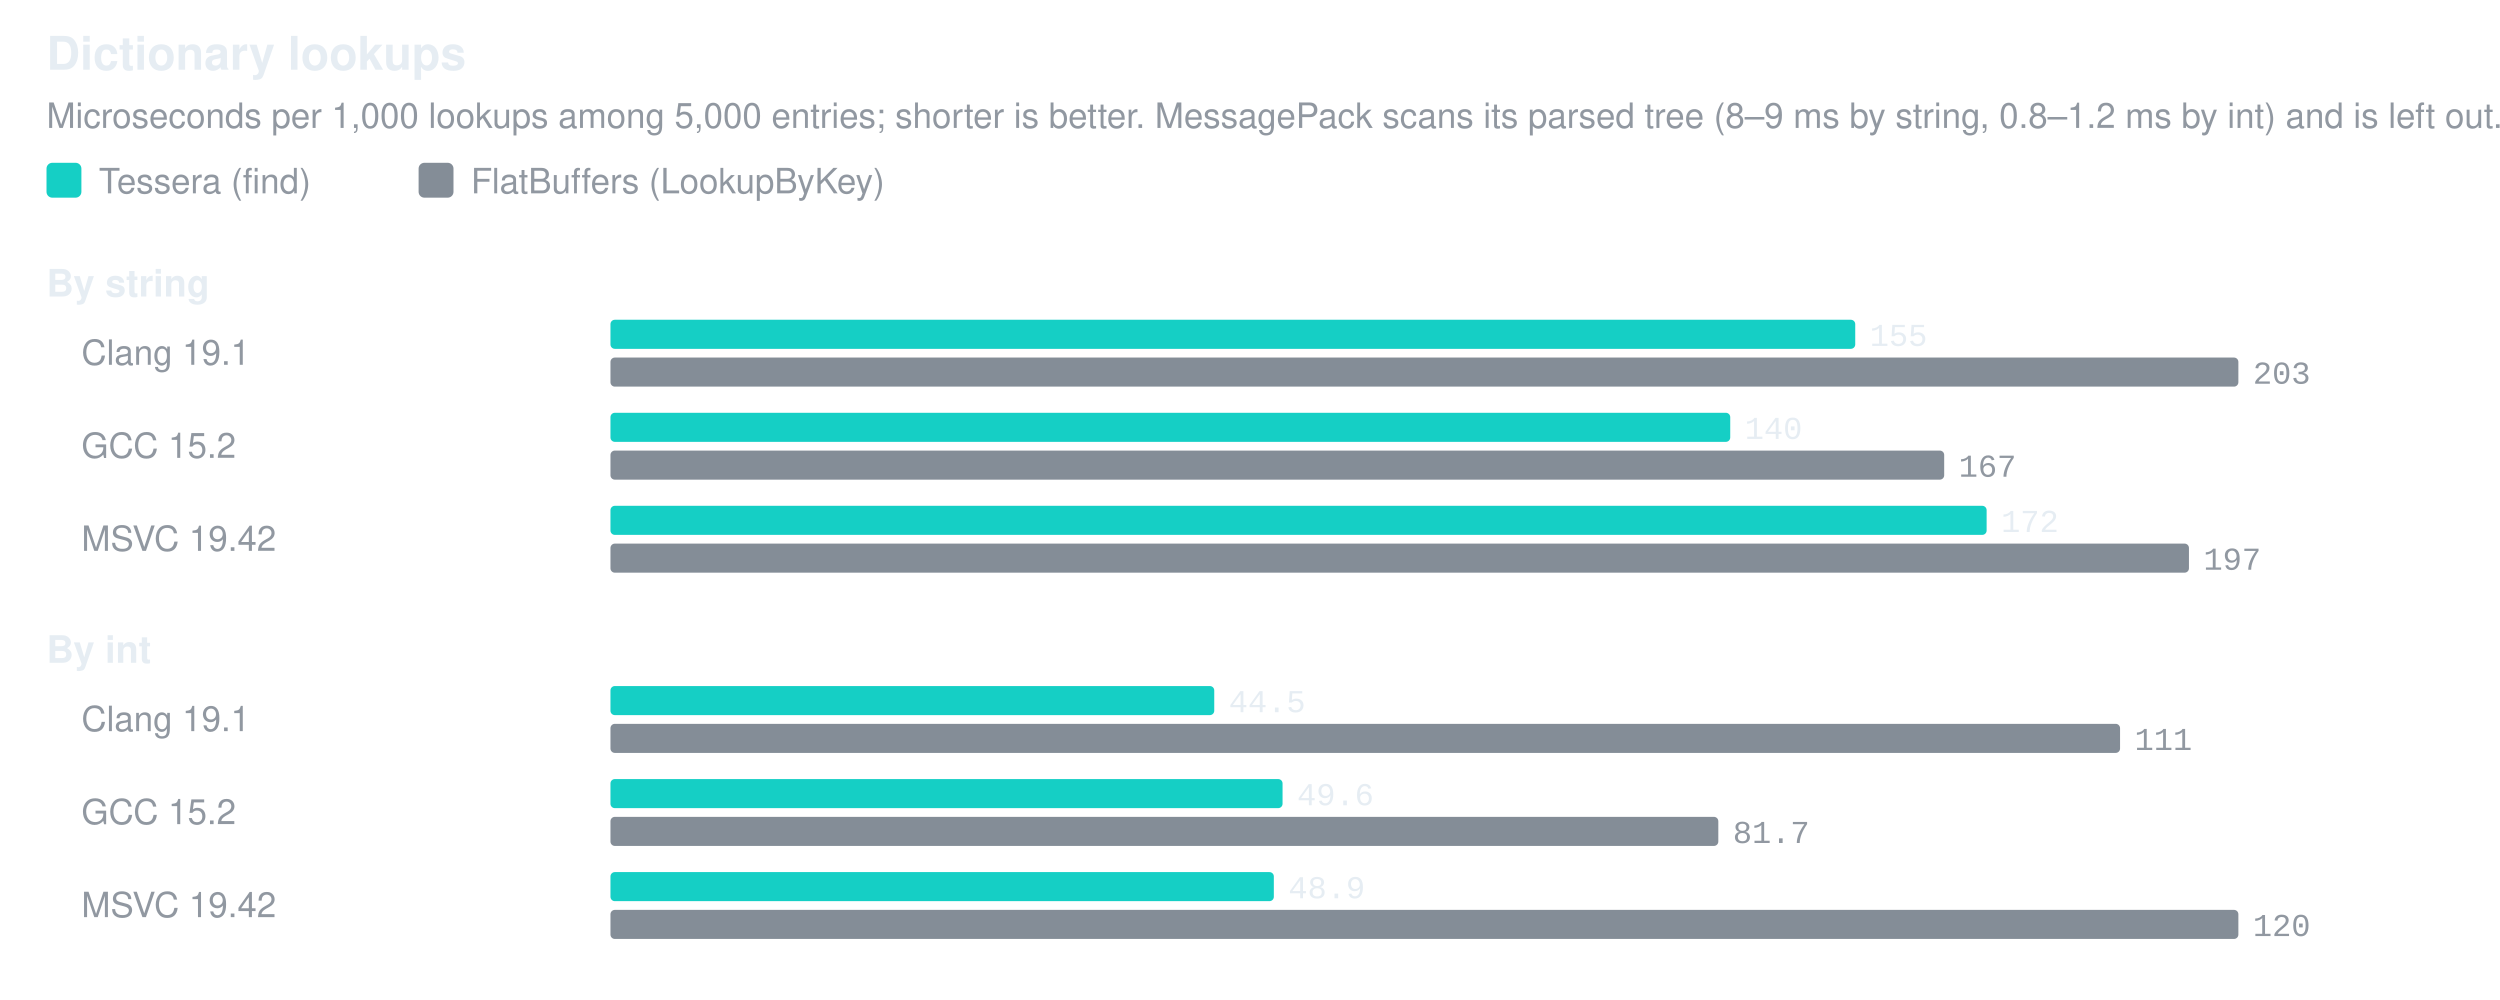
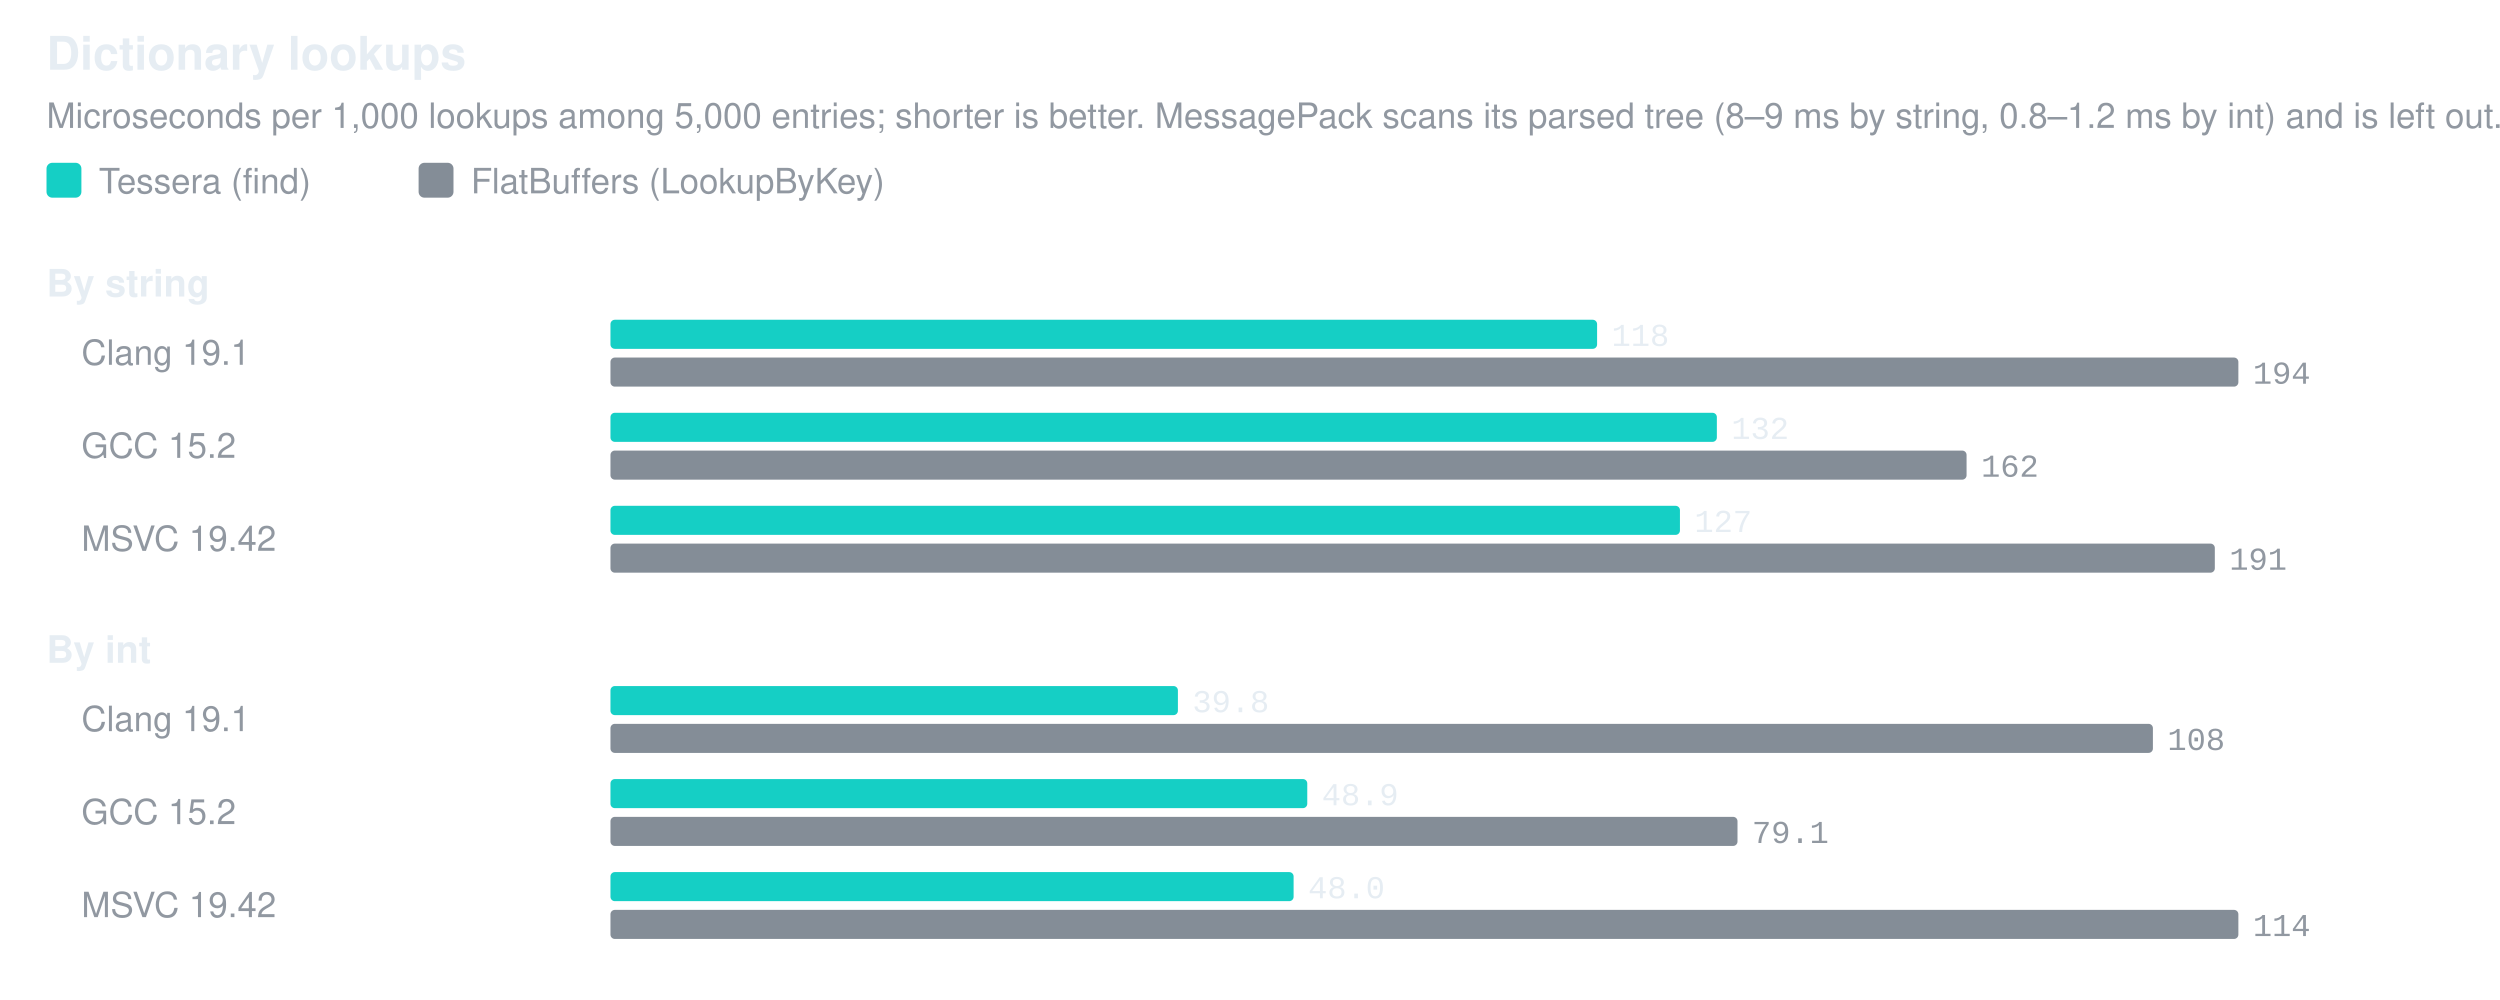
<svg xmlns="http://www.w3.org/2000/svg" width="860" height="344" viewBox="0 0 860 344" font-family="-apple-system, BlinkMacSystemFont, 'Segoe UI', Helvetica, Arial, sans-serif">
  <text x="16" y="24" fill="#e6edf3" font-size="16" text-anchor="start" font-weight="600">Dictionary lookups</text>
  <text x="16" y="44" fill="#9198a1" font-size="12" text-anchor="start">Microseconds per 1,000 lookups among 5,000 entries; shorter is better. MessagePack scans its parsed tree (8–9 ms by string, 0.8–1.2 ms by int) and is left out.</text>
  <rect x="16" y="56" width="12" height="12" rx="2" fill="#15cfc5" />
  <text x="34" y="66.5" fill="#9198a1" font-size="12" text-anchor="start">Tessera (find)</text>
  <rect x="144" y="56" width="12" height="12" rx="2" fill="#848d97" />
  <text x="162" y="66.5" fill="#9198a1" font-size="12" text-anchor="start">FlatBuffers (LookupByKey)</text>
  <text x="16" y="102" fill="#e6edf3" font-size="13" text-anchor="start" font-weight="600">By string</text>
  <text x="28" y="125.5" fill="#9198a1" font-size="12" text-anchor="start">Clang 19.1</text>
-   <rect x="210" y="110" width="428.2" height="10" rx="1.5" fill="#15cfc5" />
-   <text x="643.2" y="119" fill="#e6edf3" font-size="11" text-anchor="start" font-family="ui-monospace, SFMono-Regular, Consolas, 'Liberation Mono', monospace">155</text>
+   <rect x="210" y="110" width="339.4" height="10" rx="1.5" fill="#15cfc5" />
+   <text x="554.4" y="119" fill="#e6edf3" font-size="11" text-anchor="start" font-family="ui-monospace, SFMono-Regular, Consolas, 'Liberation Mono', monospace">118</text>
  <rect x="210" y="123" width="560" height="10" rx="1.5" fill="#848d97" />
-   <text x="775" y="132" fill="#9198a1" font-size="11" text-anchor="start" font-family="ui-monospace, SFMono-Regular, Consolas, 'Liberation Mono', monospace">203</text>
+   <text x="775" y="132" fill="#9198a1" font-size="11" text-anchor="start" font-family="ui-monospace, SFMono-Regular, Consolas, 'Liberation Mono', monospace">194</text>
  <text x="28" y="157.5" fill="#9198a1" font-size="12" text-anchor="start">GCC 15.2</text>
-   <rect x="210" y="142" width="385.2" height="10" rx="1.5" fill="#15cfc5" />
-   <text x="600.2" y="151" fill="#e6edf3" font-size="11" text-anchor="start" font-family="ui-monospace, SFMono-Regular, Consolas, 'Liberation Mono', monospace">140</text>
-   <rect x="210" y="155" width="458.8" height="10" rx="1.5" fill="#848d97" />
-   <text x="673.8" y="164" fill="#9198a1" font-size="11" text-anchor="start" font-family="ui-monospace, SFMono-Regular, Consolas, 'Liberation Mono', monospace">167</text>
+   <rect x="210" y="142" width="380.6" height="10" rx="1.5" fill="#15cfc5" />
+   <text x="595.6" y="151" fill="#e6edf3" font-size="11" text-anchor="start" font-family="ui-monospace, SFMono-Regular, Consolas, 'Liberation Mono', monospace">132</text>
+   <rect x="210" y="155" width="466.5" height="10" rx="1.5" fill="#848d97" />
+   <text x="681.5" y="164" fill="#9198a1" font-size="11" text-anchor="start" font-family="ui-monospace, SFMono-Regular, Consolas, 'Liberation Mono', monospace">162</text>
  <text x="28" y="189.5" fill="#9198a1" font-size="12" text-anchor="start">MSVC 19.42</text>
-   <rect x="210" y="174" width="473.4" height="10" rx="1.5" fill="#15cfc5" />
-   <text x="688.4" y="183" fill="#e6edf3" font-size="11" text-anchor="start" font-family="ui-monospace, SFMono-Regular, Consolas, 'Liberation Mono', monospace">172</text>
-   <rect x="210" y="187" width="543" height="10" rx="1.5" fill="#848d97" />
-   <text x="758" y="196" fill="#9198a1" font-size="11" text-anchor="start" font-family="ui-monospace, SFMono-Regular, Consolas, 'Liberation Mono', monospace">197</text>
+   <rect x="210" y="174" width="367.9" height="10" rx="1.5" fill="#15cfc5" />
+   <text x="582.9" y="183" fill="#e6edf3" font-size="11" text-anchor="start" font-family="ui-monospace, SFMono-Regular, Consolas, 'Liberation Mono', monospace">127</text>
+   <rect x="210" y="187" width="551.9" height="10" rx="1.5" fill="#848d97" />
+   <text x="766.9" y="196" fill="#9198a1" font-size="11" text-anchor="start" font-family="ui-monospace, SFMono-Regular, Consolas, 'Liberation Mono', monospace">191</text>
  <text x="16" y="228" fill="#e6edf3" font-size="13" text-anchor="start" font-weight="600">By int</text>
  <text x="28" y="251.5" fill="#9198a1" font-size="12" text-anchor="start">Clang 19.1</text>
-   <rect x="210" y="236" width="207.7" height="10" rx="1.5" fill="#15cfc5" />
-   <text x="422.7" y="245" fill="#e6edf3" font-size="11" text-anchor="start" font-family="ui-monospace, SFMono-Regular, Consolas, 'Liberation Mono', monospace">44.5</text>
-   <rect x="210" y="249" width="519.3" height="10" rx="1.5" fill="#848d97" />
-   <text x="734.3" y="258" fill="#9198a1" font-size="11" text-anchor="start" font-family="ui-monospace, SFMono-Regular, Consolas, 'Liberation Mono', monospace">111</text>
+   <rect x="210" y="236" width="195.2" height="10" rx="1.5" fill="#15cfc5" />
+   <text x="410.2" y="245" fill="#e6edf3" font-size="11" text-anchor="start" font-family="ui-monospace, SFMono-Regular, Consolas, 'Liberation Mono', monospace">39.8</text>
+   <rect x="210" y="249" width="530.6" height="10" rx="1.5" fill="#848d97" />
+   <text x="745.6" y="258" fill="#9198a1" font-size="11" text-anchor="start" font-family="ui-monospace, SFMono-Regular, Consolas, 'Liberation Mono', monospace">108</text>
  <text x="28" y="283.5" fill="#9198a1" font-size="12" text-anchor="start">GCC 15.2</text>
-   <rect x="210" y="268" width="231.2" height="10" rx="1.5" fill="#15cfc5" />
-   <text x="446.2" y="277" fill="#e6edf3" font-size="11" text-anchor="start" font-family="ui-monospace, SFMono-Regular, Consolas, 'Liberation Mono', monospace">49.6</text>
-   <rect x="210" y="281" width="381.1" height="10" rx="1.5" fill="#848d97" />
-   <text x="596.1" y="290" fill="#9198a1" font-size="11" text-anchor="start" font-family="ui-monospace, SFMono-Regular, Consolas, 'Liberation Mono', monospace">81.7</text>
+   <rect x="210" y="268" width="239.7" height="10" rx="1.5" fill="#15cfc5" />
+   <text x="454.7" y="277" fill="#e6edf3" font-size="11" text-anchor="start" font-family="ui-monospace, SFMono-Regular, Consolas, 'Liberation Mono', monospace">48.9</text>
+   <rect x="210" y="281" width="387.7" height="10" rx="1.5" fill="#848d97" />
+   <text x="602.7" y="290" fill="#9198a1" font-size="11" text-anchor="start" font-family="ui-monospace, SFMono-Regular, Consolas, 'Liberation Mono', monospace">79.1</text>
  <text x="28" y="315.5" fill="#9198a1" font-size="12" text-anchor="start">MSVC 19.42</text>
-   <rect x="210" y="300" width="228.2" height="10" rx="1.5" fill="#15cfc5" />
-   <text x="443.2" y="309" fill="#e6edf3" font-size="11" text-anchor="start" font-family="ui-monospace, SFMono-Regular, Consolas, 'Liberation Mono', monospace">48.9</text>
+   <rect x="210" y="300" width="235" height="10" rx="1.5" fill="#15cfc5" />
+   <text x="450" y="309" fill="#e6edf3" font-size="11" text-anchor="start" font-family="ui-monospace, SFMono-Regular, Consolas, 'Liberation Mono', monospace">48.0</text>
  <rect x="210" y="313" width="560" height="10" rx="1.5" fill="#848d97" />
-   <text x="775" y="322" fill="#9198a1" font-size="11" text-anchor="start" font-family="ui-monospace, SFMono-Regular, Consolas, 'Liberation Mono', monospace">120</text>
+   <text x="775" y="322" fill="#9198a1" font-size="11" text-anchor="start" font-family="ui-monospace, SFMono-Regular, Consolas, 'Liberation Mono', monospace">114</text>
</svg>
